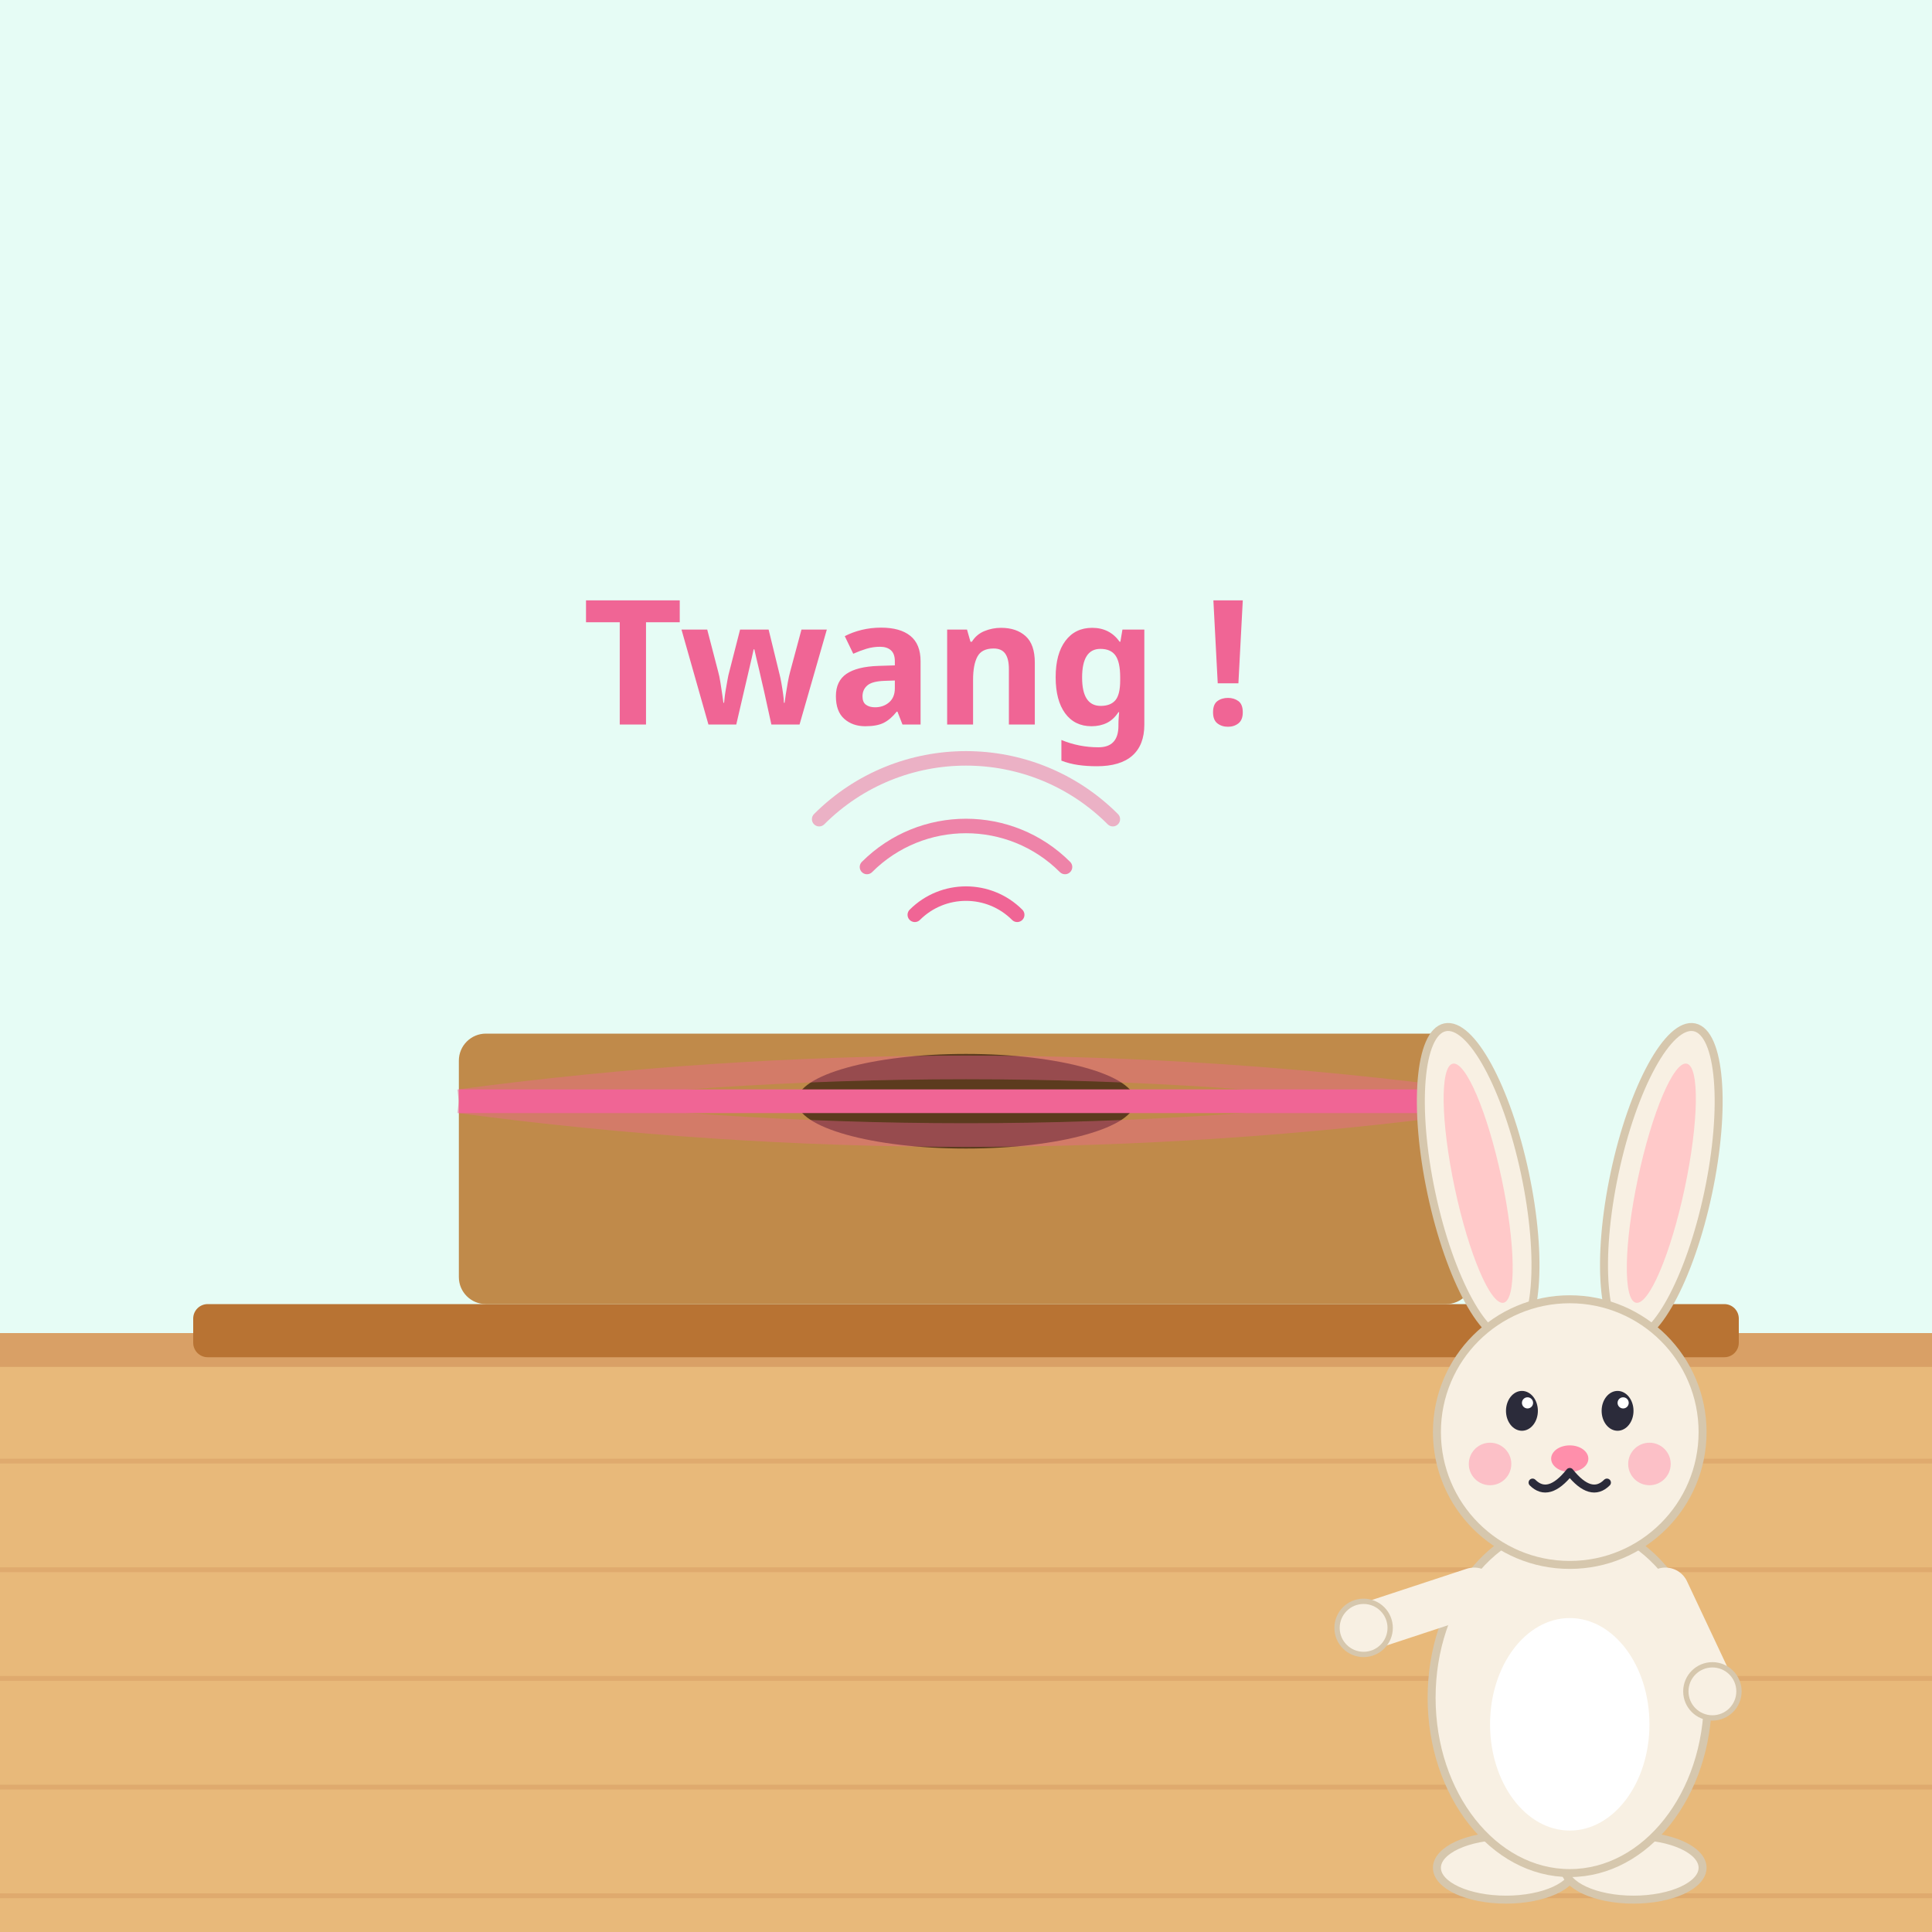
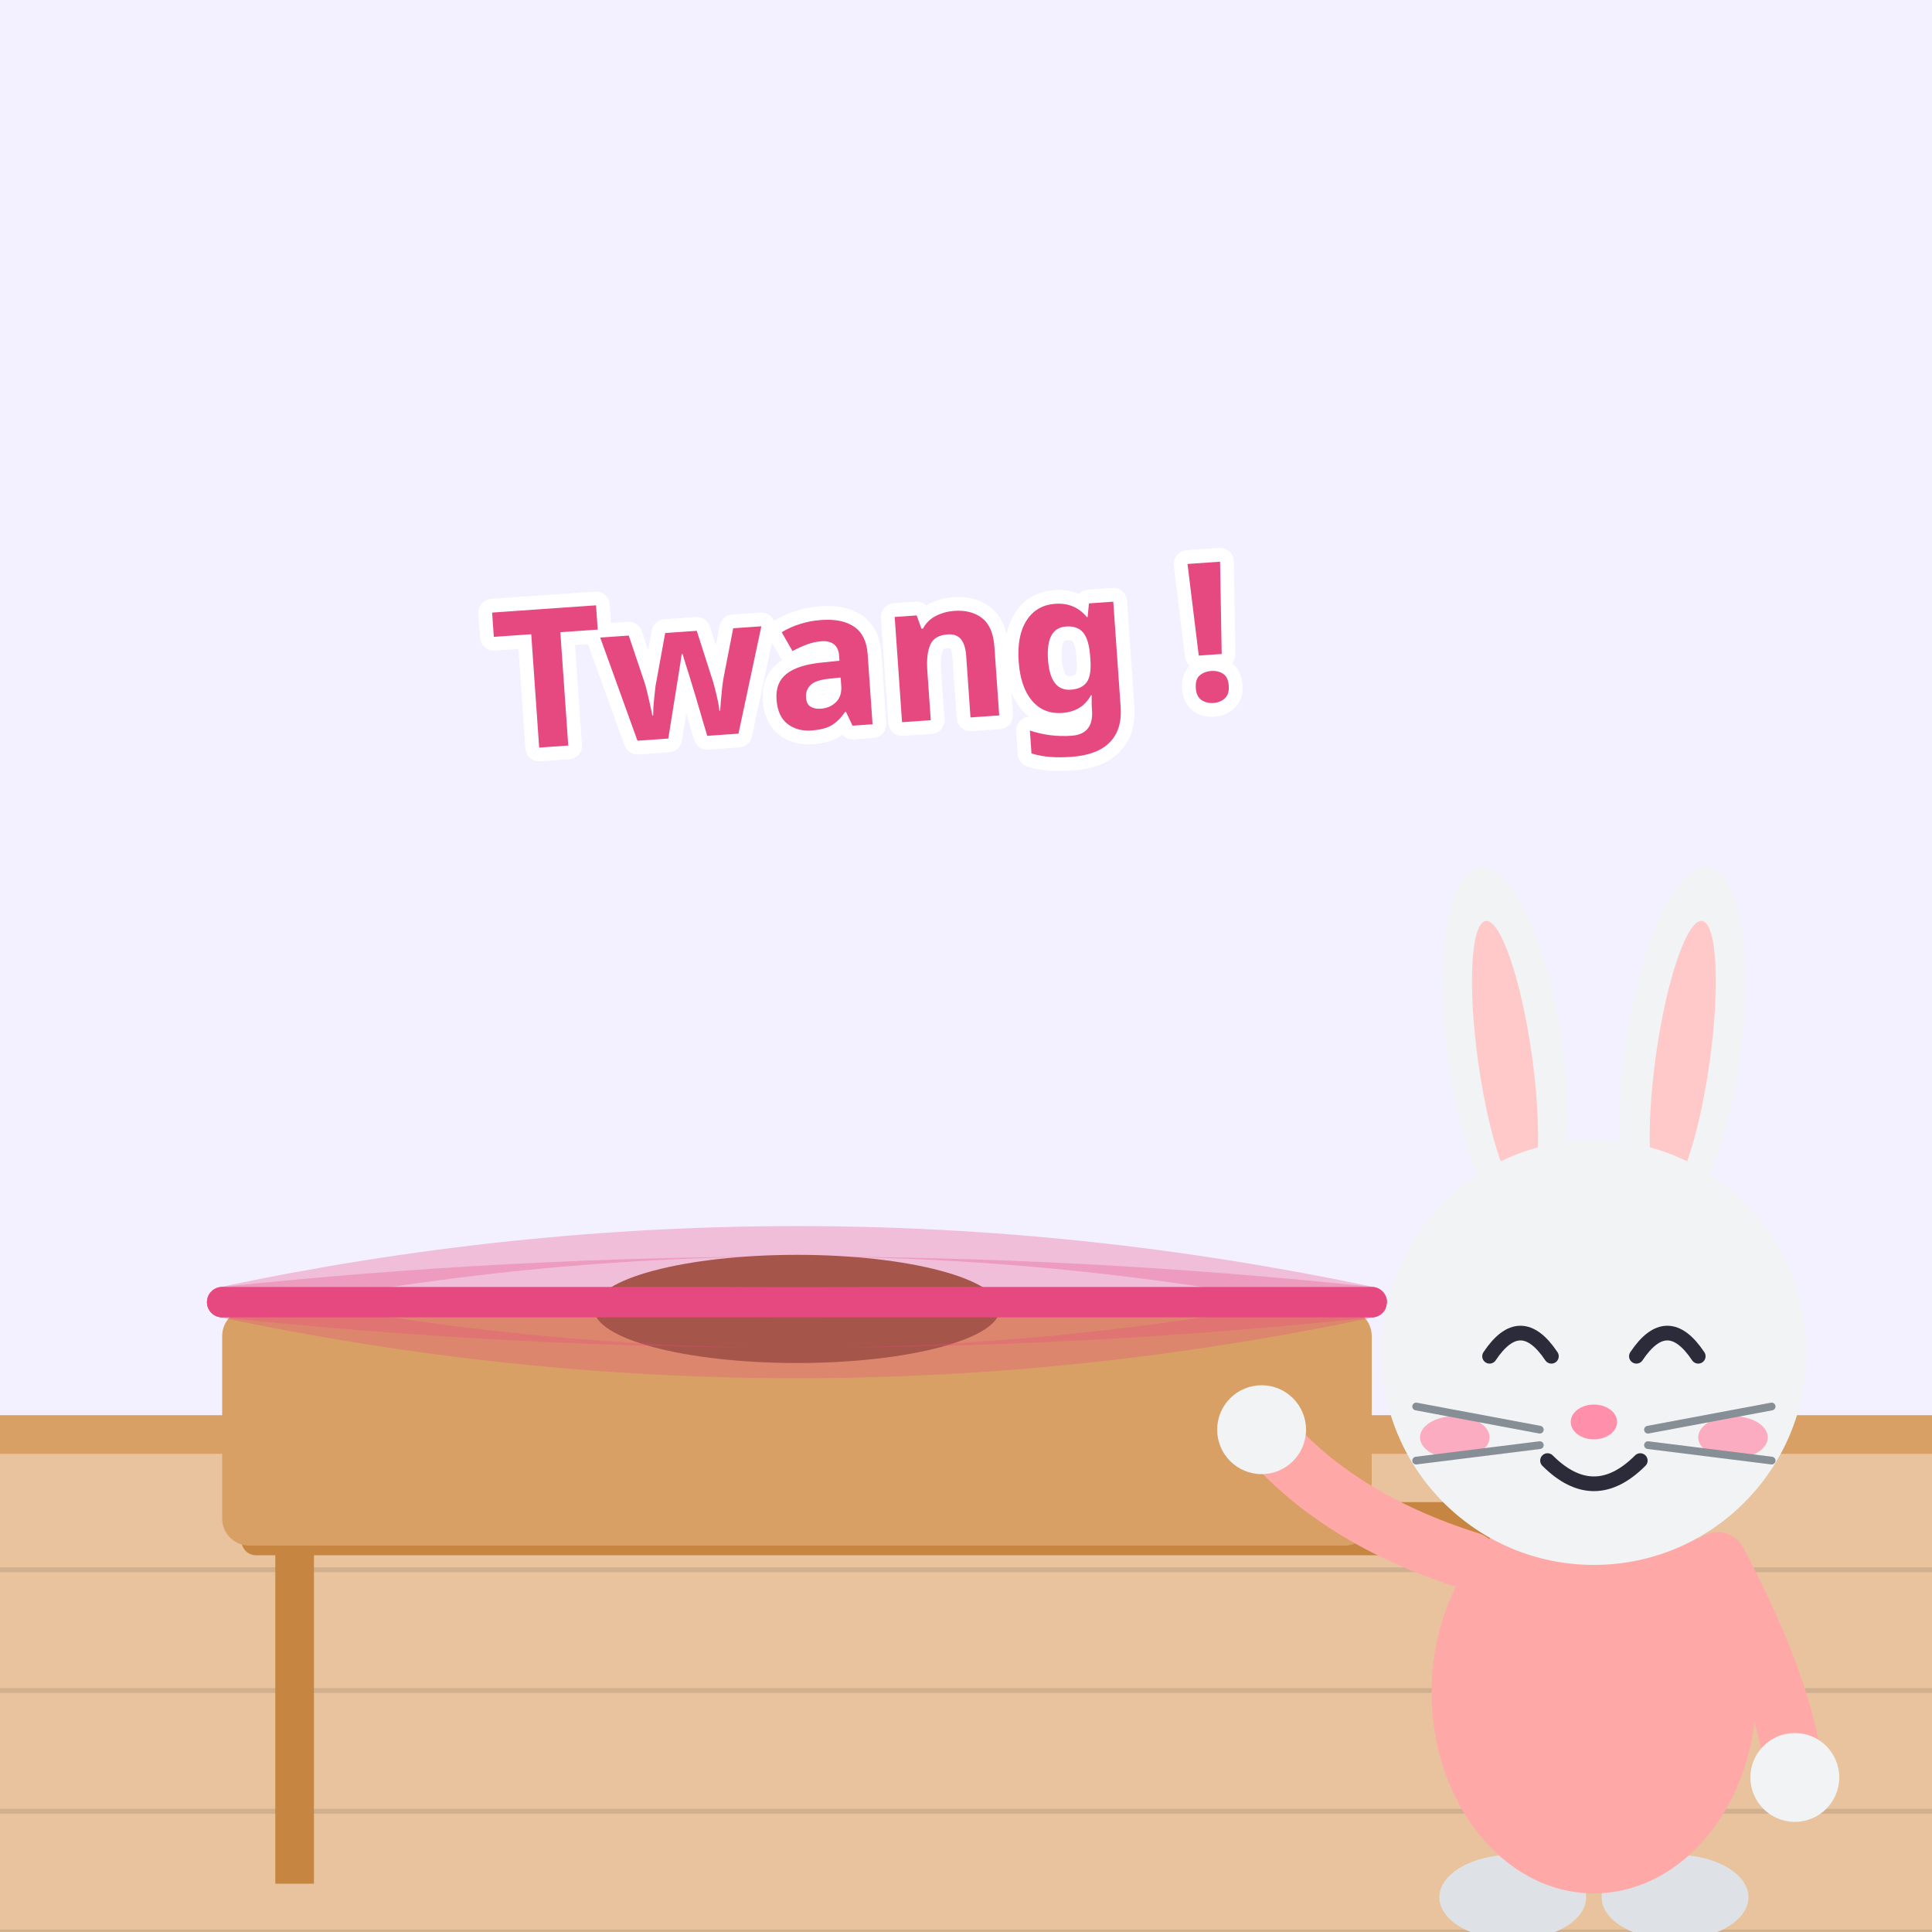
<svg xmlns="http://www.w3.org/2000/svg" viewBox="0 0 800 800" width="800" height="800">
-   <rect x="0" y="0" width="800" height="560" fill="#e6fcf5" />
-   <rect x="0" y="560" width="800" height="240" fill="#e8b97a" />
-   <rect x="0" y="552" width="800" height="14" fill="#d9a066" />
-   <line x1="0" y1="605" x2="800" y2="605" stroke="#d9a066" stroke-width="2" stroke-linecap="round" opacity="0.6" />
-   <line x1="0" y1="650" x2="800" y2="650" stroke="#d9a066" stroke-width="2" stroke-linecap="round" opacity="0.6" />
-   <line x1="0" y1="695" x2="800" y2="695" stroke="#d9a066" stroke-width="2" stroke-linecap="round" opacity="0.6" />
-   <line x1="0" y1="740" x2="800" y2="740" stroke="#d9a066" stroke-width="2" stroke-linecap="round" opacity="0.6" />
-   <line x1="0" y1="785" x2="800" y2="785" stroke="#d9a066" stroke-width="2" stroke-linecap="round" opacity="0.6" />
-   <rect x="80" y="540" width="640" height="22" rx="6" fill="#b87333" />
-   <g transform="translate(400 540) scale(1.4 1.4)">
-     <rect x="-150" y="-80" width="300" height="80" rx="8" fill="#c08a4a" />
-     <ellipse cx="0" cy="-60" rx="50" ry="14" fill="#5c3b1e" />
-     <path d="M -150 -60 Q 0 -80 150 -60" stroke="#f06595" stroke-width="7" fill="none" opacity="0.4" />
-     <path d="M -150 -60 Q 0 -40 150 -60" stroke="#f06595" stroke-width="7" fill="none" opacity="0.4" />
-     <path d="M -150 -60 L 150 -60" stroke="#f06595" stroke-width="7" fill="none" />
+   <rect x="0" y="0" width="800" height="600" fill="#f3f0ff" />
+   <rect x="0" y="600" width="800" height="200" fill="#e8c39e" />
+   <line x1="0" y1="650" x2="800" y2="650" stroke="#000" stroke-width="2" stroke-linecap="round" opacity="0.1" />
+   <line x1="0" y1="700" x2="800" y2="700" stroke="#000" stroke-width="2" stroke-linecap="round" opacity="0.1" />
+   <line x1="0" y1="750" x2="800" y2="750" stroke="#000" stroke-width="2" stroke-linecap="round" opacity="0.1" />
+   <line x1="0" y1="800" x2="800" y2="800" stroke="#000" stroke-width="2" stroke-linecap="round" opacity="0.1" />
+   <line x1="0" y1="850" x2="800" y2="850" stroke="#000" stroke-width="2" stroke-linecap="round" opacity="0.1" />
+   <rect x="0" y="586" width="800" height="16" fill="#d9a066" />
+   <g>
+     <rect x="114" y="640" width="16" height="140" fill="#c68642" />
+     <rect x="670" y="640" width="16" height="140" fill="#c68642" />
+     <rect x="100" y="622" width="600" height="22" rx="6" fill="#c68642" />
  </g>
-   <g transform="translate(650 780) scale(1.1 1.1)">
-     <ellipse cx="-24" cy="-6" rx="26" ry="12" fill="#f8f0e3" stroke="#d6c7ad" stroke-width="3" />
-     <ellipse cx="24" cy="-6" rx="26" ry="12" fill="#f8f0e3" stroke="#d6c7ad" stroke-width="3" />
-     <ellipse cx="0" cy="-70" rx="52" ry="66" fill="#f8f0e3" stroke="#d6c7ad" stroke-width="3" />
-     <ellipse cx="0" cy="-60" rx="30" ry="40" fill="#fff" />
-     <g transform="translate(-22 -205) rotate(-12)">
-       <ellipse cx="0" cy="-60" rx="18" ry="60" fill="#f8f0e3" stroke="#d6c7ad" stroke-width="3" />
-       <ellipse cx="0" cy="-60" rx="9" ry="46" fill="#ffc9c9" />
+   <g transform="translate(330 640) scale(1.4 1.4)">
+     <rect x="-170" y="-70" width="340" height="70" rx="8" fill="#d9a066" />
+     <ellipse cx="0" cy="-70" rx="60" ry="16" fill="#8a5a33" />
+     <path d="M -170 -72 Q 0 -108 170 -72" fill="none" stroke="#e64980" stroke-width="9" stroke-linecap="round" stroke-linejoin="round" opacity="0.3" />
+     <path d="M -170 -72 Q 0 -90 170 -72" fill="none" stroke="#e64980" stroke-width="9" stroke-linecap="round" stroke-linejoin="round" opacity="0.3" />
+     <path d="M -170 -72 Q 0 -54 170 -72" fill="none" stroke="#e64980" stroke-width="9" stroke-linecap="round" stroke-linejoin="round" opacity="0.3" />
+     <path d="M -170 -72 Q 0 -36 170 -72" fill="none" stroke="#e64980" stroke-width="9" stroke-linecap="round" stroke-linejoin="round" opacity="0.3" />
+     <path d="M -170 -72 L 170 -72" fill="none" stroke="#e64980" stroke-width="9" stroke-linecap="round" stroke-linejoin="round" />
+   </g>
+   <g transform="translate(660 800) scale(-1.6 1.6)">
+     <ellipse cx="-21" cy="-9" rx="19" ry="11" fill="#dee2e6" />
+     <ellipse cx="21" cy="-9" rx="19" ry="11" fill="#dee2e6" />
+     <ellipse cx="0" cy="-62" rx="42" ry="52" fill="#ffa8a8" />
+     <path d="M -32 -96 Q -50 -62 -52 -40" fill="none" stroke="#ffa8a8" stroke-width="15" stroke-linecap="round" stroke-linejoin="round" />
+     <path d="M 32 -96 Q 67 -107 86 -130" fill="none" stroke="#ffa8a8" stroke-width="15" stroke-linecap="round" stroke-linejoin="round" />
+     <circle cx="-52" cy="-40" r="11.5" fill="#f1f3f5" />
+     <circle cx="86" cy="-130" r="11.5" fill="#f1f3f5" />
+     <g>
+       <ellipse cx="-23" cy="-228" rx="15" ry="48" fill="#f1f3f5" transform="rotate(-8 -23 -228)" />
+       <ellipse cx="-23" cy="-226" rx="7" ry="36" fill="#ffc9c9" transform="rotate(-8 -23 -226)" />
+       <ellipse cx="23" cy="-228" rx="15" ry="48" fill="#f1f3f5" transform="rotate(8 23 -228)" />
+       <ellipse cx="23" cy="-226" rx="7" ry="36" fill="#ffc9c9" transform="rotate(8 23 -226)" />
+       <circle cx="0" cy="-150" r="55" fill="#f1f3f5" />
+       <ellipse cx="-36" cy="-128" rx="9" ry="5.5" fill="#ff8fab" opacity="0.7" />
+       <ellipse cx="36" cy="-128" rx="9" ry="5.5" fill="#ff8fab" opacity="0.7" />
+       <path d="M -27 -149 Q -19 -161 -11 -149" fill="none" stroke="#2b2b3a" stroke-width="3.8" stroke-linecap="round" stroke-linejoin="round" />
+       <path d="M 11 -149 Q 19 -161 27 -149" fill="none" stroke="#2b2b3a" stroke-width="3.8" stroke-linecap="round" stroke-linejoin="round" />
+       <ellipse cx="0" cy="-132" rx="6" ry="4.5" fill="#ff8fab" />
+       <path d="M -12 -122 Q 0 -110 12 -122" fill="none" stroke="#2b2b3a" stroke-width="3.8" stroke-linecap="round" stroke-linejoin="round" />
+       <line x1="-14" y1="-130" x2="-46" y2="-136" stroke="#868e96" stroke-width="2" stroke-linecap="round" />
+       <line x1="-14" y1="-126" x2="-46" y2="-122" stroke="#868e96" stroke-width="2" stroke-linecap="round" />
+       <line x1="14" y1="-130" x2="46" y2="-136" stroke="#868e96" stroke-width="2" stroke-linecap="round" />
+       <line x1="14" y1="-126" x2="46" y2="-122" stroke="#868e96" stroke-width="2" stroke-linecap="round" />
    </g>
-     <g transform="translate(22 -205) rotate(12)">
-       <ellipse cx="0" cy="-60" rx="18" ry="60" fill="#f8f0e3" stroke="#d6c7ad" stroke-width="3" />
-       <ellipse cx="0" cy="-60" rx="9" ry="46" fill="#ffc9c9" />
-     </g>
-     <circle cx="0" cy="-170" r="50" fill="#f8f0e3" stroke="#d6c7ad" stroke-width="3" />
-     <ellipse cx="-18" cy="-178" rx="6" ry="7.5" fill="#2b2b3a" />
-     <ellipse cx="18" cy="-178" rx="6" ry="7.5" fill="#2b2b3a" />
-     <circle cx="-15.9" cy="-181" r="2.1" fill="#fff" />
-     <circle cx="20.1" cy="-181" r="2.1" fill="#fff" />
-     <circle cx="-30" cy="-158" r="8" fill="#ff8fab" opacity="0.5" />
-     <circle cx="30" cy="-158" r="8" fill="#ff8fab" opacity="0.5" />
-     <ellipse cx="0" cy="-160" rx="7" ry="5" fill="#ff8fab" />
-     <path d="M 0 -155 q -8 10 -14 4 M 0 -155 q 8 10 14 4" fill="none" stroke="#2b2b3a" stroke-width="3" stroke-linecap="round" stroke-linejoin="round" />
-     <line x1="-36" y1="-110" x2="-77.6" y2="-96.3" stroke="#f8f0e3" stroke-width="18" stroke-linecap="round" />
-     <circle cx="-77.6" cy="-96.3" r="10" fill="#f8f0e3" stroke="#d6c7ad" stroke-width="2" />
-     <line x1="36" y1="-110" x2="53.7" y2="-72.4" stroke="#f8f0e3" stroke-width="18" stroke-linecap="round" />
-     <circle cx="53.7" cy="-72.4" r="10" fill="#f8f0e3" stroke="#d6c7ad" stroke-width="2" />
  </g>
-   <text x="380" y="300" font-family="Fredoka, Andika, sans-serif" font-weight="700" font-size="72" text-anchor="middle" fill="#f06595">Twang !</text>
-   <g transform="translate(400 400) rotate(-90)">
-     <path d="M 21.2 -21.2 A 30 30 0 0 1 21.2 21.2" fill="none" stroke="#f06595" stroke-width="6" stroke-linecap="round" stroke-linejoin="round" opacity="1" />
-     <path d="M 41 -41 A 58 58 0 0 1 41 41" fill="none" stroke="#f06595" stroke-width="6" stroke-linecap="round" stroke-linejoin="round" opacity="0.8" />
-     <path d="M 60.8 -60.8 A 86 86 0 0 1 60.8 60.8" fill="none" stroke="#f06595" stroke-width="6" stroke-linecap="round" stroke-linejoin="round" opacity="0.5" />
-   </g>
+   <text x="360" y="300" font-family="Fredoka, Andika, sans-serif" font-weight="700" font-size="80" text-anchor="middle" fill="#e64980" stroke="#fff" stroke-width="11.4" stroke-linejoin="round" paint-order="stroke" transform="rotate(-4 360 300)">Twang !</text>
</svg>
